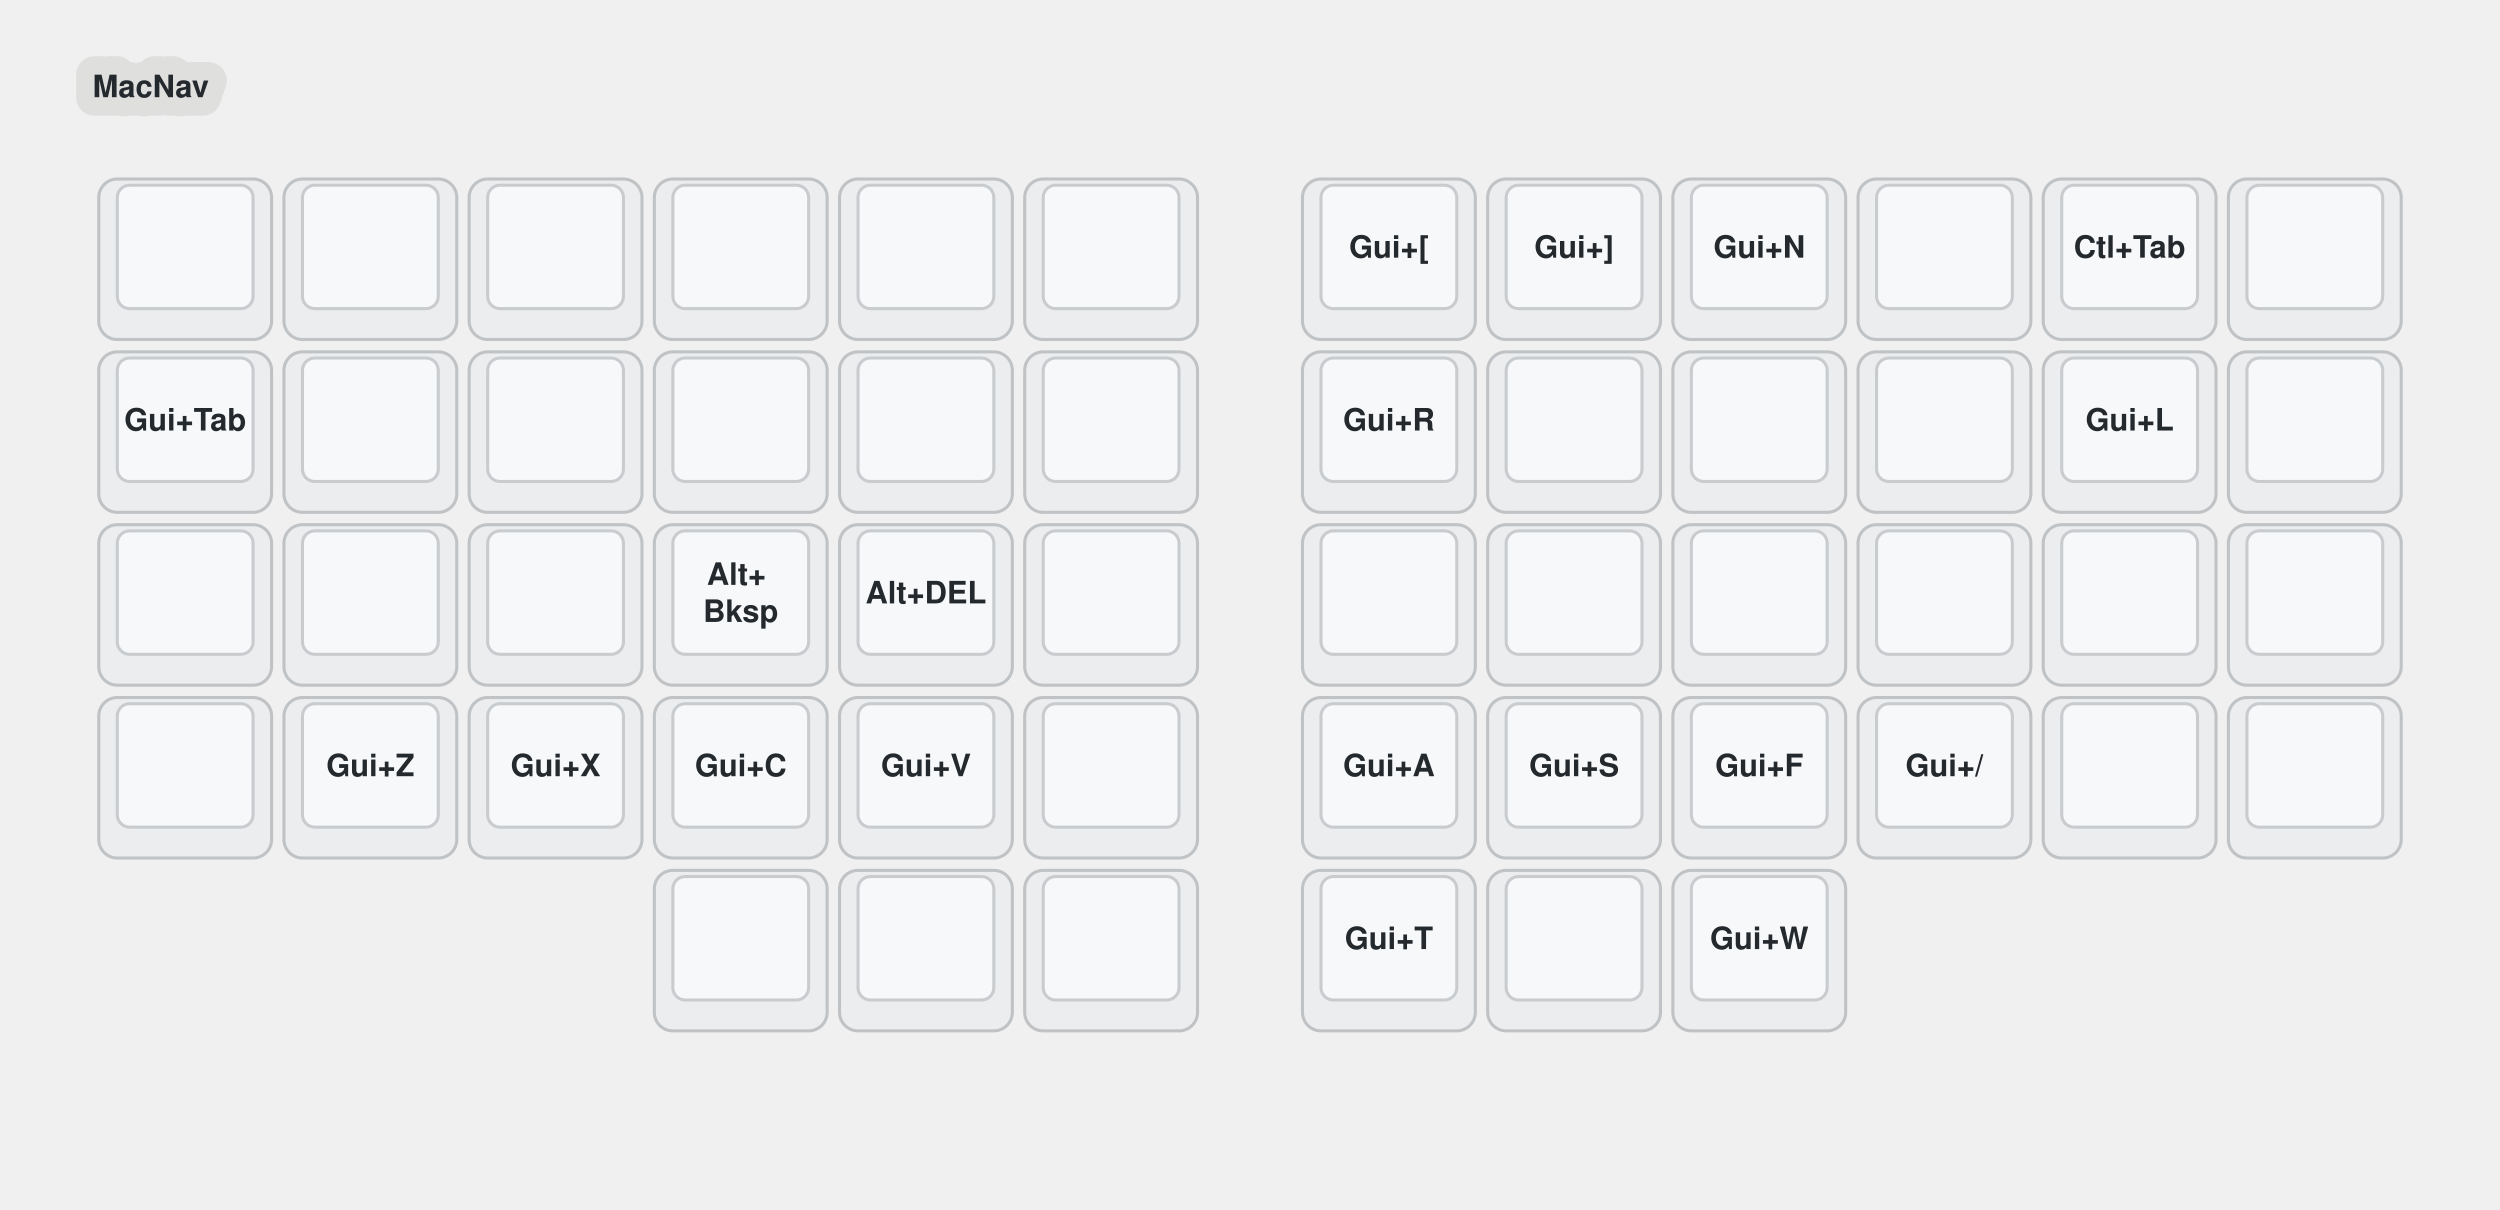
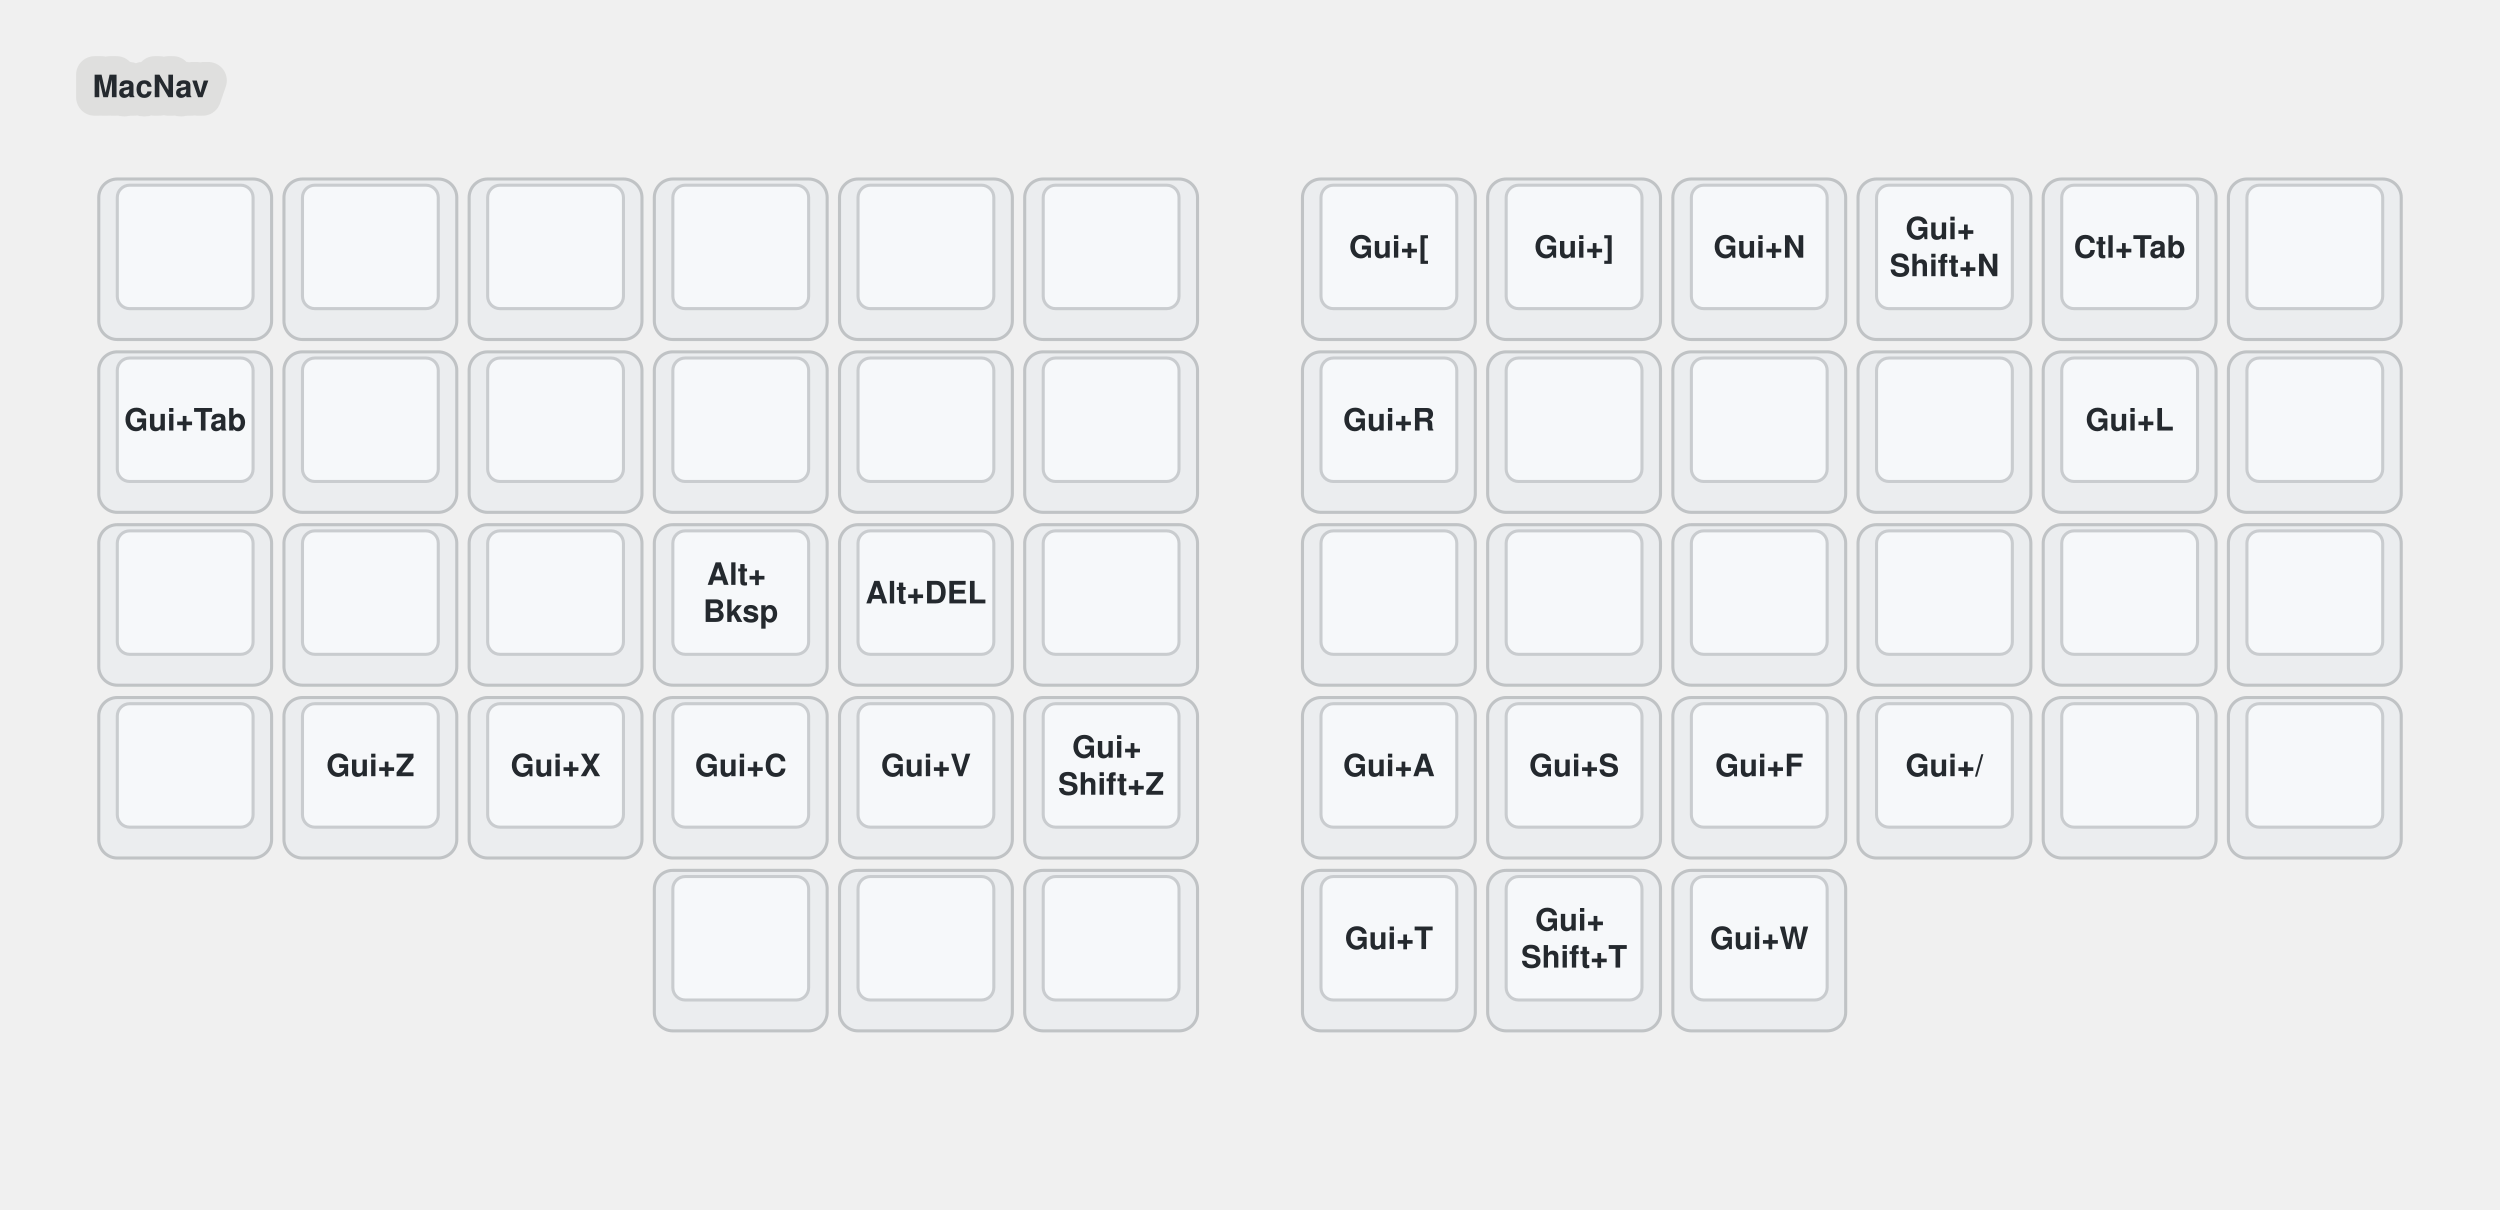
<svg xmlns="http://www.w3.org/2000/svg" xmlns:xlink="http://www.w3.org/1999/xlink" width="810" height="392" viewBox="0 0 810 392" class="keymap">
  <defs>/* start glyphs */
- <svg id="mdi:apple-keyboard-shift">
-       <svg id="mdi-apple-keyboard-shift" viewBox="0 0 24 24">
-         <path d="M15,18V12H17.17L12,6.83L6.83,12H9V18H15M12,4L22,14H17V20H7V14H2L12,4Z" />
-       </svg>
-     </svg>
-     <svg id="mdi:arrow-left-bold">
+ <svg id="mdi:arrow-left-bold">
      <svg id="mdi-arrow-left-bold" viewBox="0 0 24 24">
        <path d="M20,9V15H12V19.84L4.16,12L12,4.16V9H20Z" />
      </svg>
    </svg>
    <svg id="mdi:arrow-right-bold">
      <svg id="mdi-arrow-right-bold" viewBox="0 0 24 24">
        <path d="M4,15V9H12V4.16L19.84,12L12,19.84V15H4Z" />
      </svg>
    </svg>
    <svg id="mdi:arrow-up-bold">
      <svg id="mdi-arrow-up-bold" viewBox="0 0 24 24">
        <path d="M15,20H9V12H4.16L12,4.16L19.84,12H15V20Z" />
      </svg>
    </svg>
    <svg id="mdi:transfer">
      <svg id="mdi-transfer" viewBox="0 0 24 24">
        <path d="M8 4A2 2 0 0 0 6 6V10H8V6H16V9H13.5L17 12.5L20.5 9H18V6A2 2 0 0 0 16 4H8M3 12V14H11V12H3M3 15V17H11V15H3M13 15V17H21V15H13M3 18V20H11V18H3M13 18V20H21V18H13Z" />
      </svg>
    </svg>
  </defs>/* end glyphs */
<style>/* inherit to force styles through use tags */
svg path {
    fill: inherit;
}

/* font and background color specifications */
svg.keymap {
    font-family: SFMono-Regular,Consolas,Liberation Mono,Menlo,monospace;
    font-size: 14px;
    font-kerning: normal;
    text-rendering: optimizeLegibility;
    fill: #24292e;
}

/* default key styling */
rect.key {
    fill: #f6f8fa;
}

rect.key, rect.combo {
    stroke: #c9cccf;
    stroke-width: 1;
}

/* default key side styling, only used is draw_key_sides is set */
rect.side {
    filter: brightness(90%);
}

/* color accent for combo boxes */
rect.combo, rect.combo-separate {
    fill: #cdf;
}

/* color accent for held keys */
rect.held, rect.combo.held {
    fill: #fdd;
}

/* color accent for ghost (optional) keys */
rect.ghost, rect.combo.ghost {
    stroke-dasharray: 4, 4;
    stroke-width: 2;
}

text {
    text-anchor: middle;
    dominant-baseline: middle;
}

/* styling for layer labels */
text.label {
    font-weight: bold;
    text-anchor: start;
    stroke: white;
    stroke-width: 4;
    paint-order: stroke;
}

/* styling for optional footer */
text.footer {
    text-anchor: end;
    dominant-baseline: auto;
    stroke: white;
    stroke-width: 4;
    paint-order: stroke;
}

/* styling for combo tap, and key non-tap label text */
text.combo, text.hold, text.shifted, text.left, text.right, text.tl, text.tr, text.bl, text.br {
    font-size: 11px;
}

text.hold, text.bl, text.br {
    text-anchor: middle;
    dominant-baseline: auto;
}

text.shifted, text.tl, text.tr {
    text-anchor: middle;
    dominant-baseline: hanging;
}

text.left, text.tl, text.bl {
    text-anchor: start;
}

text.right, text.tr, text.br {
    text-anchor: end;
}

text.layer-activator {
    text-decoration: underline;
}

/* styling for hold/shifted label text in combo box */
text.combo.hold, text.combo.shifted, text.combo.left, text.combo.right {
    font-size: 8px;
}

/* lighter symbol for transparent keys */
text.trans {
    fill: #7b7e81;
}

/* styling for combo dendrons */
path.combo {
    stroke-width: 1;
    stroke: gray;
    fill: none;
}

/* Start Tabler Icons Cleanup */
/* cannot use height/width with glyphs */
.icon-tabler &gt; path {
    fill: inherit;
    stroke: inherit;
    stroke-width: 2;
}
/* hide tabler's default box */
.icon-tabler &gt; path[stroke="none"][fill="none"] {
    visibility: hidden;
}
/* End Tabler Icons Cleanup */

svg.keymap {
  font-family: Helvetica Neue, Helvetica, Arial, sans-serif;
  font-size: 10px;
  font-weight: bold;
}

text.label {
  stroke: #dfdfde;
  stroke-width: 12;
  stroke-linejoin: round;
}

rect.combo, rect.combo-separate {
  opacity: 0.95;
  stroke: #c9cccf;
  stroke-width: 0.5;
  fill: #d7eaed;
}
path.combo {
  stroke-dasharray: 4, 4;
  stroke-opacity: 0.3;
}

rect.held, rect.combo.held {
  fill: #ebdada;
}

.trans.tap, .ghost.tap {
  opacity: 0.5;
}

.shifted {
  translate: -9px 3px;
  opacity: 0.3;
}

.toggle.shifted {
  translate: -12px 17px;
  opacity: 1.0;
}
.toggle.hold {
  translate: 12px -25px;
}

.text_with_symbol.tap {
  translate: -1px 1px;
}
.text_with_symbol.shifted {
  translate: 8px 13px;
  font-size: 8px;
  opacity: 1.0;
}

.combo.text_with_symbol.tap {
  translate: -1px 1px;
}
.combo.text_with_symbol.shifted {
  translate: 7px 5px;
  font-size: 8px;
  opacity: 1.0;
}
</style>
  <g transform="translate(30, 0)" class="layer-MacNav">
    <text x="0" y="28" class="label" id="MacNav">MacNav</text>
    <g transform="translate(0, 56)">
      <g transform="translate(30, 28)" class="key trans keypos-0">
        <rect rx="6" ry="6" x="-28" y="-26" width="56" height="52" class="key trans side" />
        <rect rx="4" ry="4" x="-22" y="-24" width="44" height="40" class="key trans" />
        <use href="#mdi:transfer" xlink:href="#mdi:transfer" x="-11" y="-15" height="22" width="22.0" class="key trans tap glyph mdi:transfer" />
      </g>
      <g transform="translate(90, 28)" class="key trans keypos-1">
        <rect rx="6" ry="6" x="-28" y="-26" width="56" height="52" class="key trans side" />
        <rect rx="4" ry="4" x="-22" y="-24" width="44" height="40" class="key trans" />
        <use href="#mdi:transfer" xlink:href="#mdi:transfer" x="-11" y="-15" height="22" width="22.0" class="key trans tap glyph mdi:transfer" />
      </g>
      <g transform="translate(150, 28)" class="key trans keypos-2">
        <rect rx="6" ry="6" x="-28" y="-26" width="56" height="52" class="key trans side" />
        <rect rx="4" ry="4" x="-22" y="-24" width="44" height="40" class="key trans" />
        <use href="#mdi:transfer" xlink:href="#mdi:transfer" x="-11" y="-15" height="22" width="22.0" class="key trans tap glyph mdi:transfer" />
      </g>
      <g transform="translate(210, 28)" class="key trans keypos-3">
        <rect rx="6" ry="6" x="-28" y="-26" width="56" height="52" class="key trans side" />
        <rect rx="4" ry="4" x="-22" y="-24" width="44" height="40" class="key trans" />
        <use href="#mdi:transfer" xlink:href="#mdi:transfer" x="-11" y="-15" height="22" width="22.0" class="key trans tap glyph mdi:transfer" />
      </g>
      <g transform="translate(270, 28)" class="key trans keypos-4">
        <rect rx="6" ry="6" x="-28" y="-26" width="56" height="52" class="key trans side" />
        <rect rx="4" ry="4" x="-22" y="-24" width="44" height="40" class="key trans" />
        <use href="#mdi:transfer" xlink:href="#mdi:transfer" x="-11" y="-15" height="22" width="22.0" class="key trans tap glyph mdi:transfer" />
      </g>
      <g transform="translate(330, 28)" class="key trans keypos-5">
        <rect rx="6" ry="6" x="-28" y="-26" width="56" height="52" class="key trans side" />
        <rect rx="4" ry="4" x="-22" y="-24" width="44" height="40" class="key trans" />
        <use href="#mdi:transfer" xlink:href="#mdi:transfer" x="-11" y="-15" height="22" width="22.0" class="key trans tap glyph mdi:transfer" />
      </g>
      <g transform="translate(420, 28)" class="key keypos-6">
        <rect rx="6" ry="6" x="-28" y="-26" width="56" height="52" class="key side" />
        <rect rx="4" ry="4" x="-22" y="-24" width="44" height="40" class="key" />
        <text x="0" y="-4" class="key tap">Gui+[</text>
      </g>
      <g transform="translate(480, 28)" class="key keypos-7">
        <rect rx="6" ry="6" x="-28" y="-26" width="56" height="52" class="key side" />
        <rect rx="4" ry="4" x="-22" y="-24" width="44" height="40" class="key" />
        <text x="0" y="-4" class="key tap">Gui+]</text>
      </g>
      <g transform="translate(540, 28)" class="key keypos-8">
        <rect rx="6" ry="6" x="-28" y="-26" width="56" height="52" class="key side" />
        <rect rx="4" ry="4" x="-22" y="-24" width="44" height="40" class="key" />
        <text x="0" y="-4" class="key tap">Gui+N</text>
      </g>
      <g transform="translate(600, 28)" class="key keypos-9">
        <rect rx="6" ry="6" x="-28" y="-26" width="56" height="52" class="key side" />
        <rect rx="4" ry="4" x="-22" y="-24" width="44" height="40" class="key" />
-         <use href="#mdi:apple-keyboard-shift" xlink:href="#mdi:apple-keyboard-shift" x="-11" y="-15" height="22" width="22.0" class="key tap glyph mdi:apple-keyboard-shift" />
+         <text x="0" y="-4" class="key tap">
+           <tspan x="0" dy="-0.6em">Gui+</tspan>
+           <tspan x="0" dy="1.2em">Shift+N</tspan>
+         </text>
      </g>
      <g transform="translate(660, 28)" class="key keypos-10">
        <rect rx="6" ry="6" x="-28" y="-26" width="56" height="52" class="key side" />
        <rect rx="4" ry="4" x="-22" y="-24" width="44" height="40" class="key" />
        <text x="0" y="-4" class="key tap">Ctl+Tab</text>
      </g>
      <g transform="translate(720, 28)" class="key trans keypos-11">
        <rect rx="6" ry="6" x="-28" y="-26" width="56" height="52" class="key trans side" />
        <rect rx="4" ry="4" x="-22" y="-24" width="44" height="40" class="key trans" />
        <use href="#mdi:transfer" xlink:href="#mdi:transfer" x="-11" y="-15" height="22" width="22.0" class="key trans tap glyph mdi:transfer" />
      </g>
      <g transform="translate(30, 84)" class="key keypos-12">
        <rect rx="6" ry="6" x="-28" y="-26" width="56" height="52" class="key side" />
        <rect rx="4" ry="4" x="-22" y="-24" width="44" height="40" class="key" />
        <text x="0" y="-4" class="key tap">Gui+Tab</text>
      </g>
      <g transform="translate(90, 84)" class="key trans keypos-13">
        <rect rx="6" ry="6" x="-28" y="-26" width="56" height="52" class="key trans side" />
        <rect rx="4" ry="4" x="-22" y="-24" width="44" height="40" class="key trans" />
        <use href="#mdi:transfer" xlink:href="#mdi:transfer" x="-11" y="-15" height="22" width="22.0" class="key trans tap glyph mdi:transfer" />
      </g>
      <g transform="translate(150, 84)" class="key trans keypos-14">
        <rect rx="6" ry="6" x="-28" y="-26" width="56" height="52" class="key trans side" />
        <rect rx="4" ry="4" x="-22" y="-24" width="44" height="40" class="key trans" />
        <use href="#mdi:transfer" xlink:href="#mdi:transfer" x="-11" y="-15" height="22" width="22.0" class="key trans tap glyph mdi:transfer" />
      </g>
      <g transform="translate(210, 84)" class="key trans keypos-15">
        <rect rx="6" ry="6" x="-28" y="-26" width="56" height="52" class="key trans side" />
        <rect rx="4" ry="4" x="-22" y="-24" width="44" height="40" class="key trans" />
        <use href="#mdi:transfer" xlink:href="#mdi:transfer" x="-11" y="-15" height="22" width="22.0" class="key trans tap glyph mdi:transfer" />
      </g>
      <g transform="translate(270, 84)" class="key trans keypos-16">
        <rect rx="6" ry="6" x="-28" y="-26" width="56" height="52" class="key trans side" />
        <rect rx="4" ry="4" x="-22" y="-24" width="44" height="40" class="key trans" />
        <use href="#mdi:transfer" xlink:href="#mdi:transfer" x="-11" y="-15" height="22" width="22.0" class="key trans tap glyph mdi:transfer" />
      </g>
      <g transform="translate(330, 84)" class="key trans keypos-17">
        <rect rx="6" ry="6" x="-28" y="-26" width="56" height="52" class="key trans side" />
        <rect rx="4" ry="4" x="-22" y="-24" width="44" height="40" class="key trans" />
        <use href="#mdi:transfer" xlink:href="#mdi:transfer" x="-11" y="-15" height="22" width="22.0" class="key trans tap glyph mdi:transfer" />
      </g>
      <g transform="translate(420, 84)" class="key keypos-18">
        <rect rx="6" ry="6" x="-28" y="-26" width="56" height="52" class="key side" />
        <rect rx="4" ry="4" x="-22" y="-24" width="44" height="40" class="key" />
        <text x="0" y="-4" class="key tap">Gui+R</text>
      </g>
      <g transform="translate(480, 84)" class="key trans keypos-19">
        <rect rx="6" ry="6" x="-28" y="-26" width="56" height="52" class="key trans side" />
        <rect rx="4" ry="4" x="-22" y="-24" width="44" height="40" class="key trans" />
        <use href="#mdi:transfer" xlink:href="#mdi:transfer" x="-11" y="-15" height="22" width="22.0" class="key trans tap glyph mdi:transfer" />
      </g>
      <g transform="translate(540, 84)" class="key trans keypos-20">
        <rect rx="6" ry="6" x="-28" y="-26" width="56" height="52" class="key trans side" />
        <rect rx="4" ry="4" x="-22" y="-24" width="44" height="40" class="key trans" />
        <use href="#mdi:transfer" xlink:href="#mdi:transfer" x="-11" y="-15" height="22" width="22.0" class="key trans tap glyph mdi:transfer" />
      </g>
      <g transform="translate(600, 84)" class="key trans keypos-21">
        <rect rx="6" ry="6" x="-28" y="-26" width="56" height="52" class="key trans side" />
        <rect rx="4" ry="4" x="-22" y="-24" width="44" height="40" class="key trans" />
        <use href="#mdi:transfer" xlink:href="#mdi:transfer" x="-11" y="-15" height="22" width="22.0" class="key trans tap glyph mdi:transfer" />
      </g>
      <g transform="translate(660, 84)" class="key keypos-22">
        <rect rx="6" ry="6" x="-28" y="-26" width="56" height="52" class="key side" />
        <rect rx="4" ry="4" x="-22" y="-24" width="44" height="40" class="key" />
        <text x="0" y="-4" class="key tap">Gui+L</text>
      </g>
      <g transform="translate(720, 84)" class="key trans keypos-23">
        <rect rx="6" ry="6" x="-28" y="-26" width="56" height="52" class="key trans side" />
        <rect rx="4" ry="4" x="-22" y="-24" width="44" height="40" class="key trans" />
        <use href="#mdi:transfer" xlink:href="#mdi:transfer" x="-11" y="-15" height="22" width="22.0" class="key trans tap glyph mdi:transfer" />
      </g>
      <g transform="translate(30, 140)" class="key keypos-24">
        <rect rx="6" ry="6" x="-28" y="-26" width="56" height="52" class="key side" />
        <rect rx="4" ry="4" x="-22" y="-24" width="44" height="40" class="key" />
        <use href="#mdi:arrow-up-bold" xlink:href="#mdi:arrow-up-bold" x="-11" y="-15" height="22" width="22.0" class="key tap glyph mdi:arrow-up-bold" />
      </g>
      <g transform="translate(90, 140)" class="key keypos-25">
        <rect rx="6" ry="6" x="-28" y="-26" width="56" height="52" class="key side" />
        <rect rx="4" ry="4" x="-22" y="-24" width="44" height="40" class="key" />
        <use href="#mdi:arrow-left-bold" xlink:href="#mdi:arrow-left-bold" x="-11" y="-15" height="22" width="22.0" class="key tap glyph mdi:arrow-left-bold" />
      </g>
      <g transform="translate(150, 140)" class="key keypos-26">
        <rect rx="6" ry="6" x="-28" y="-26" width="56" height="52" class="key side" />
        <rect rx="4" ry="4" x="-22" y="-24" width="44" height="40" class="key" />
        <use href="#mdi:arrow-right-bold" xlink:href="#mdi:arrow-right-bold" x="-11" y="-15" height="22" width="22.0" class="key tap glyph mdi:arrow-right-bold" />
      </g>
      <g transform="translate(210, 140)" class="key keypos-27">
        <rect rx="6" ry="6" x="-28" y="-26" width="56" height="52" class="key side" />
        <rect rx="4" ry="4" x="-22" y="-24" width="44" height="40" class="key" />
        <text x="0" y="-4" class="key tap">
          <tspan x="0" dy="-0.6em">Alt+</tspan>
          <tspan x="0" dy="1.2em">Bksp</tspan>
        </text>
      </g>
      <g transform="translate(270, 140)" class="key keypos-28">
        <rect rx="6" ry="6" x="-28" y="-26" width="56" height="52" class="key side" />
        <rect rx="4" ry="4" x="-22" y="-24" width="44" height="40" class="key" />
        <text x="0" y="-4" class="key tap">Alt+DEL</text>
      </g>
      <g transform="translate(330, 140)" class="key trans keypos-29">
        <rect rx="6" ry="6" x="-28" y="-26" width="56" height="52" class="key trans side" />
        <rect rx="4" ry="4" x="-22" y="-24" width="44" height="40" class="key trans" />
        <use href="#mdi:transfer" xlink:href="#mdi:transfer" x="-11" y="-15" height="22" width="22.0" class="key trans tap glyph mdi:transfer" />
      </g>
      <g transform="translate(420, 140)" class="key trans keypos-30">
        <rect rx="6" ry="6" x="-28" y="-26" width="56" height="52" class="key trans side" />
        <rect rx="4" ry="4" x="-22" y="-24" width="44" height="40" class="key trans" />
        <use href="#mdi:transfer" xlink:href="#mdi:transfer" x="-11" y="-15" height="22" width="22.0" class="key trans tap glyph mdi:transfer" />
      </g>
      <g transform="translate(480, 140)" class="key trans keypos-31">
        <rect rx="6" ry="6" x="-28" y="-26" width="56" height="52" class="key trans side" />
        <rect rx="4" ry="4" x="-22" y="-24" width="44" height="40" class="key trans" />
        <use href="#mdi:transfer" xlink:href="#mdi:transfer" x="-11" y="-15" height="22" width="22.0" class="key trans tap glyph mdi:transfer" />
      </g>
      <g transform="translate(540, 140)" class="key trans keypos-32">
        <rect rx="6" ry="6" x="-28" y="-26" width="56" height="52" class="key trans side" />
        <rect rx="4" ry="4" x="-22" y="-24" width="44" height="40" class="key trans" />
        <use href="#mdi:transfer" xlink:href="#mdi:transfer" x="-11" y="-15" height="22" width="22.0" class="key trans tap glyph mdi:transfer" />
      </g>
      <g transform="translate(600, 140)" class="key trans keypos-33">
        <rect rx="6" ry="6" x="-28" y="-26" width="56" height="52" class="key trans side" />
        <rect rx="4" ry="4" x="-22" y="-24" width="44" height="40" class="key trans" />
        <use href="#mdi:transfer" xlink:href="#mdi:transfer" x="-11" y="-15" height="22" width="22.0" class="key trans tap glyph mdi:transfer" />
      </g>
      <g transform="translate(660, 140)" class="key trans keypos-34">
        <rect rx="6" ry="6" x="-28" y="-26" width="56" height="52" class="key trans side" />
        <rect rx="4" ry="4" x="-22" y="-24" width="44" height="40" class="key trans" />
        <use href="#mdi:transfer" xlink:href="#mdi:transfer" x="-11" y="-15" height="22" width="22.0" class="key trans tap glyph mdi:transfer" />
      </g>
      <g transform="translate(720, 140)" class="key trans keypos-35">
        <rect rx="6" ry="6" x="-28" y="-26" width="56" height="52" class="key trans side" />
        <rect rx="4" ry="4" x="-22" y="-24" width="44" height="40" class="key trans" />
        <use href="#mdi:transfer" xlink:href="#mdi:transfer" x="-11" y="-15" height="22" width="22.0" class="key trans tap glyph mdi:transfer" />
      </g>
      <g transform="translate(30, 196)" class="key trans keypos-36">
        <rect rx="6" ry="6" x="-28" y="-26" width="56" height="52" class="key trans side" />
        <rect rx="4" ry="4" x="-22" y="-24" width="44" height="40" class="key trans" />
        <use href="#mdi:transfer" xlink:href="#mdi:transfer" x="-11" y="-15" height="22" width="22.0" class="key trans tap glyph mdi:transfer" />
      </g>
      <g transform="translate(90, 196)" class="key keypos-37">
        <rect rx="6" ry="6" x="-28" y="-26" width="56" height="52" class="key side" />
        <rect rx="4" ry="4" x="-22" y="-24" width="44" height="40" class="key" />
        <text x="0" y="-4" class="key tap">Gui+Z</text>
      </g>
      <g transform="translate(150, 196)" class="key keypos-38">
        <rect rx="6" ry="6" x="-28" y="-26" width="56" height="52" class="key side" />
        <rect rx="4" ry="4" x="-22" y="-24" width="44" height="40" class="key" />
        <text x="0" y="-4" class="key tap">Gui+X</text>
      </g>
      <g transform="translate(210, 196)" class="key keypos-39">
        <rect rx="6" ry="6" x="-28" y="-26" width="56" height="52" class="key side" />
        <rect rx="4" ry="4" x="-22" y="-24" width="44" height="40" class="key" />
        <text x="0" y="-4" class="key tap">Gui+C</text>
      </g>
      <g transform="translate(270, 196)" class="key keypos-40">
        <rect rx="6" ry="6" x="-28" y="-26" width="56" height="52" class="key side" />
        <rect rx="4" ry="4" x="-22" y="-24" width="44" height="40" class="key" />
        <text x="0" y="-4" class="key tap">Gui+V</text>
      </g>
      <g transform="translate(330, 196)" class="key keypos-41">
        <rect rx="6" ry="6" x="-28" y="-26" width="56" height="52" class="key side" />
        <rect rx="4" ry="4" x="-22" y="-24" width="44" height="40" class="key" />
-         <use href="#mdi:apple-keyboard-shift" xlink:href="#mdi:apple-keyboard-shift" x="-11" y="-15" height="22" width="22.0" class="key tap glyph mdi:apple-keyboard-shift" />
+         <text x="0" y="-4" class="key tap">
+           <tspan x="0" dy="-0.6em">Gui+</tspan>
+           <tspan x="0" dy="1.2em">Shift+Z</tspan>
+         </text>
      </g>
      <g transform="translate(420, 196)" class="key keypos-42">
        <rect rx="6" ry="6" x="-28" y="-26" width="56" height="52" class="key side" />
        <rect rx="4" ry="4" x="-22" y="-24" width="44" height="40" class="key" />
        <text x="0" y="-4" class="key tap">Gui+A</text>
      </g>
      <g transform="translate(480, 196)" class="key keypos-43">
        <rect rx="6" ry="6" x="-28" y="-26" width="56" height="52" class="key side" />
        <rect rx="4" ry="4" x="-22" y="-24" width="44" height="40" class="key" />
        <text x="0" y="-4" class="key tap">Gui+S</text>
      </g>
      <g transform="translate(540, 196)" class="key keypos-44">
        <rect rx="6" ry="6" x="-28" y="-26" width="56" height="52" class="key side" />
        <rect rx="4" ry="4" x="-22" y="-24" width="44" height="40" class="key" />
        <text x="0" y="-4" class="key tap">Gui+F</text>
      </g>
      <g transform="translate(600, 196)" class="key keypos-45">
        <rect rx="6" ry="6" x="-28" y="-26" width="56" height="52" class="key side" />
        <rect rx="4" ry="4" x="-22" y="-24" width="44" height="40" class="key" />
        <text x="0" y="-4" class="key tap">Gui+/</text>
      </g>
      <g transform="translate(660, 196)" class="key trans keypos-46">
        <rect rx="6" ry="6" x="-28" y="-26" width="56" height="52" class="key trans side" />
        <rect rx="4" ry="4" x="-22" y="-24" width="44" height="40" class="key trans" />
        <use href="#mdi:transfer" xlink:href="#mdi:transfer" x="-11" y="-15" height="22" width="22.0" class="key trans tap glyph mdi:transfer" />
      </g>
      <g transform="translate(720, 196)" class="key trans keypos-47">
        <rect rx="6" ry="6" x="-28" y="-26" width="56" height="52" class="key trans side" />
        <rect rx="4" ry="4" x="-22" y="-24" width="44" height="40" class="key trans" />
        <use href="#mdi:transfer" xlink:href="#mdi:transfer" x="-11" y="-15" height="22" width="22.0" class="key trans tap glyph mdi:transfer" />
      </g>
      <g transform="translate(210, 252)" class="key trans keypos-48">
        <rect rx="6" ry="6" x="-28" y="-26" width="56" height="52" class="key trans side" />
        <rect rx="4" ry="4" x="-22" y="-24" width="44" height="40" class="key trans" />
        <use href="#mdi:transfer" xlink:href="#mdi:transfer" x="-11" y="-15" height="22" width="22.0" class="key trans tap glyph mdi:transfer" />
      </g>
      <g transform="translate(270, 252)" class="key trans keypos-49">
        <rect rx="6" ry="6" x="-28" y="-26" width="56" height="52" class="key trans side" />
        <rect rx="4" ry="4" x="-22" y="-24" width="44" height="40" class="key trans" />
        <use href="#mdi:transfer" xlink:href="#mdi:transfer" x="-11" y="-15" height="22" width="22.0" class="key trans tap glyph mdi:transfer" />
      </g>
      <g transform="translate(330, 252)" class="key trans keypos-50">
        <rect rx="6" ry="6" x="-28" y="-26" width="56" height="52" class="key trans side" />
        <rect rx="4" ry="4" x="-22" y="-24" width="44" height="40" class="key trans" />
        <use href="#mdi:transfer" xlink:href="#mdi:transfer" x="-11" y="-15" height="22" width="22.0" class="key trans tap glyph mdi:transfer" />
      </g>
      <g transform="translate(420, 252)" class="key keypos-51">
        <rect rx="6" ry="6" x="-28" y="-26" width="56" height="52" class="key side" />
        <rect rx="4" ry="4" x="-22" y="-24" width="44" height="40" class="key" />
        <text x="0" y="-4" class="key tap">Gui+T</text>
      </g>
      <g transform="translate(480, 252)" class="key keypos-52">
        <rect rx="6" ry="6" x="-28" y="-26" width="56" height="52" class="key side" />
        <rect rx="4" ry="4" x="-22" y="-24" width="44" height="40" class="key" />
-         <use href="#mdi:apple-keyboard-shift" xlink:href="#mdi:apple-keyboard-shift" x="-11" y="-15" height="22" width="22.0" class="key tap glyph mdi:apple-keyboard-shift" />
+         <text x="0" y="-4" class="key tap">
+           <tspan x="0" dy="-0.6em">Gui+</tspan>
+           <tspan x="0" dy="1.2em">Shift+T</tspan>
+         </text>
      </g>
      <g transform="translate(540, 252)" class="key keypos-53">
        <rect rx="6" ry="6" x="-28" y="-26" width="56" height="52" class="key side" />
        <rect rx="4" ry="4" x="-22" y="-24" width="44" height="40" class="key" />
        <text x="0" y="-4" class="key tap">Gui+W</text>
      </g>
    </g>
  </g>
</svg>
